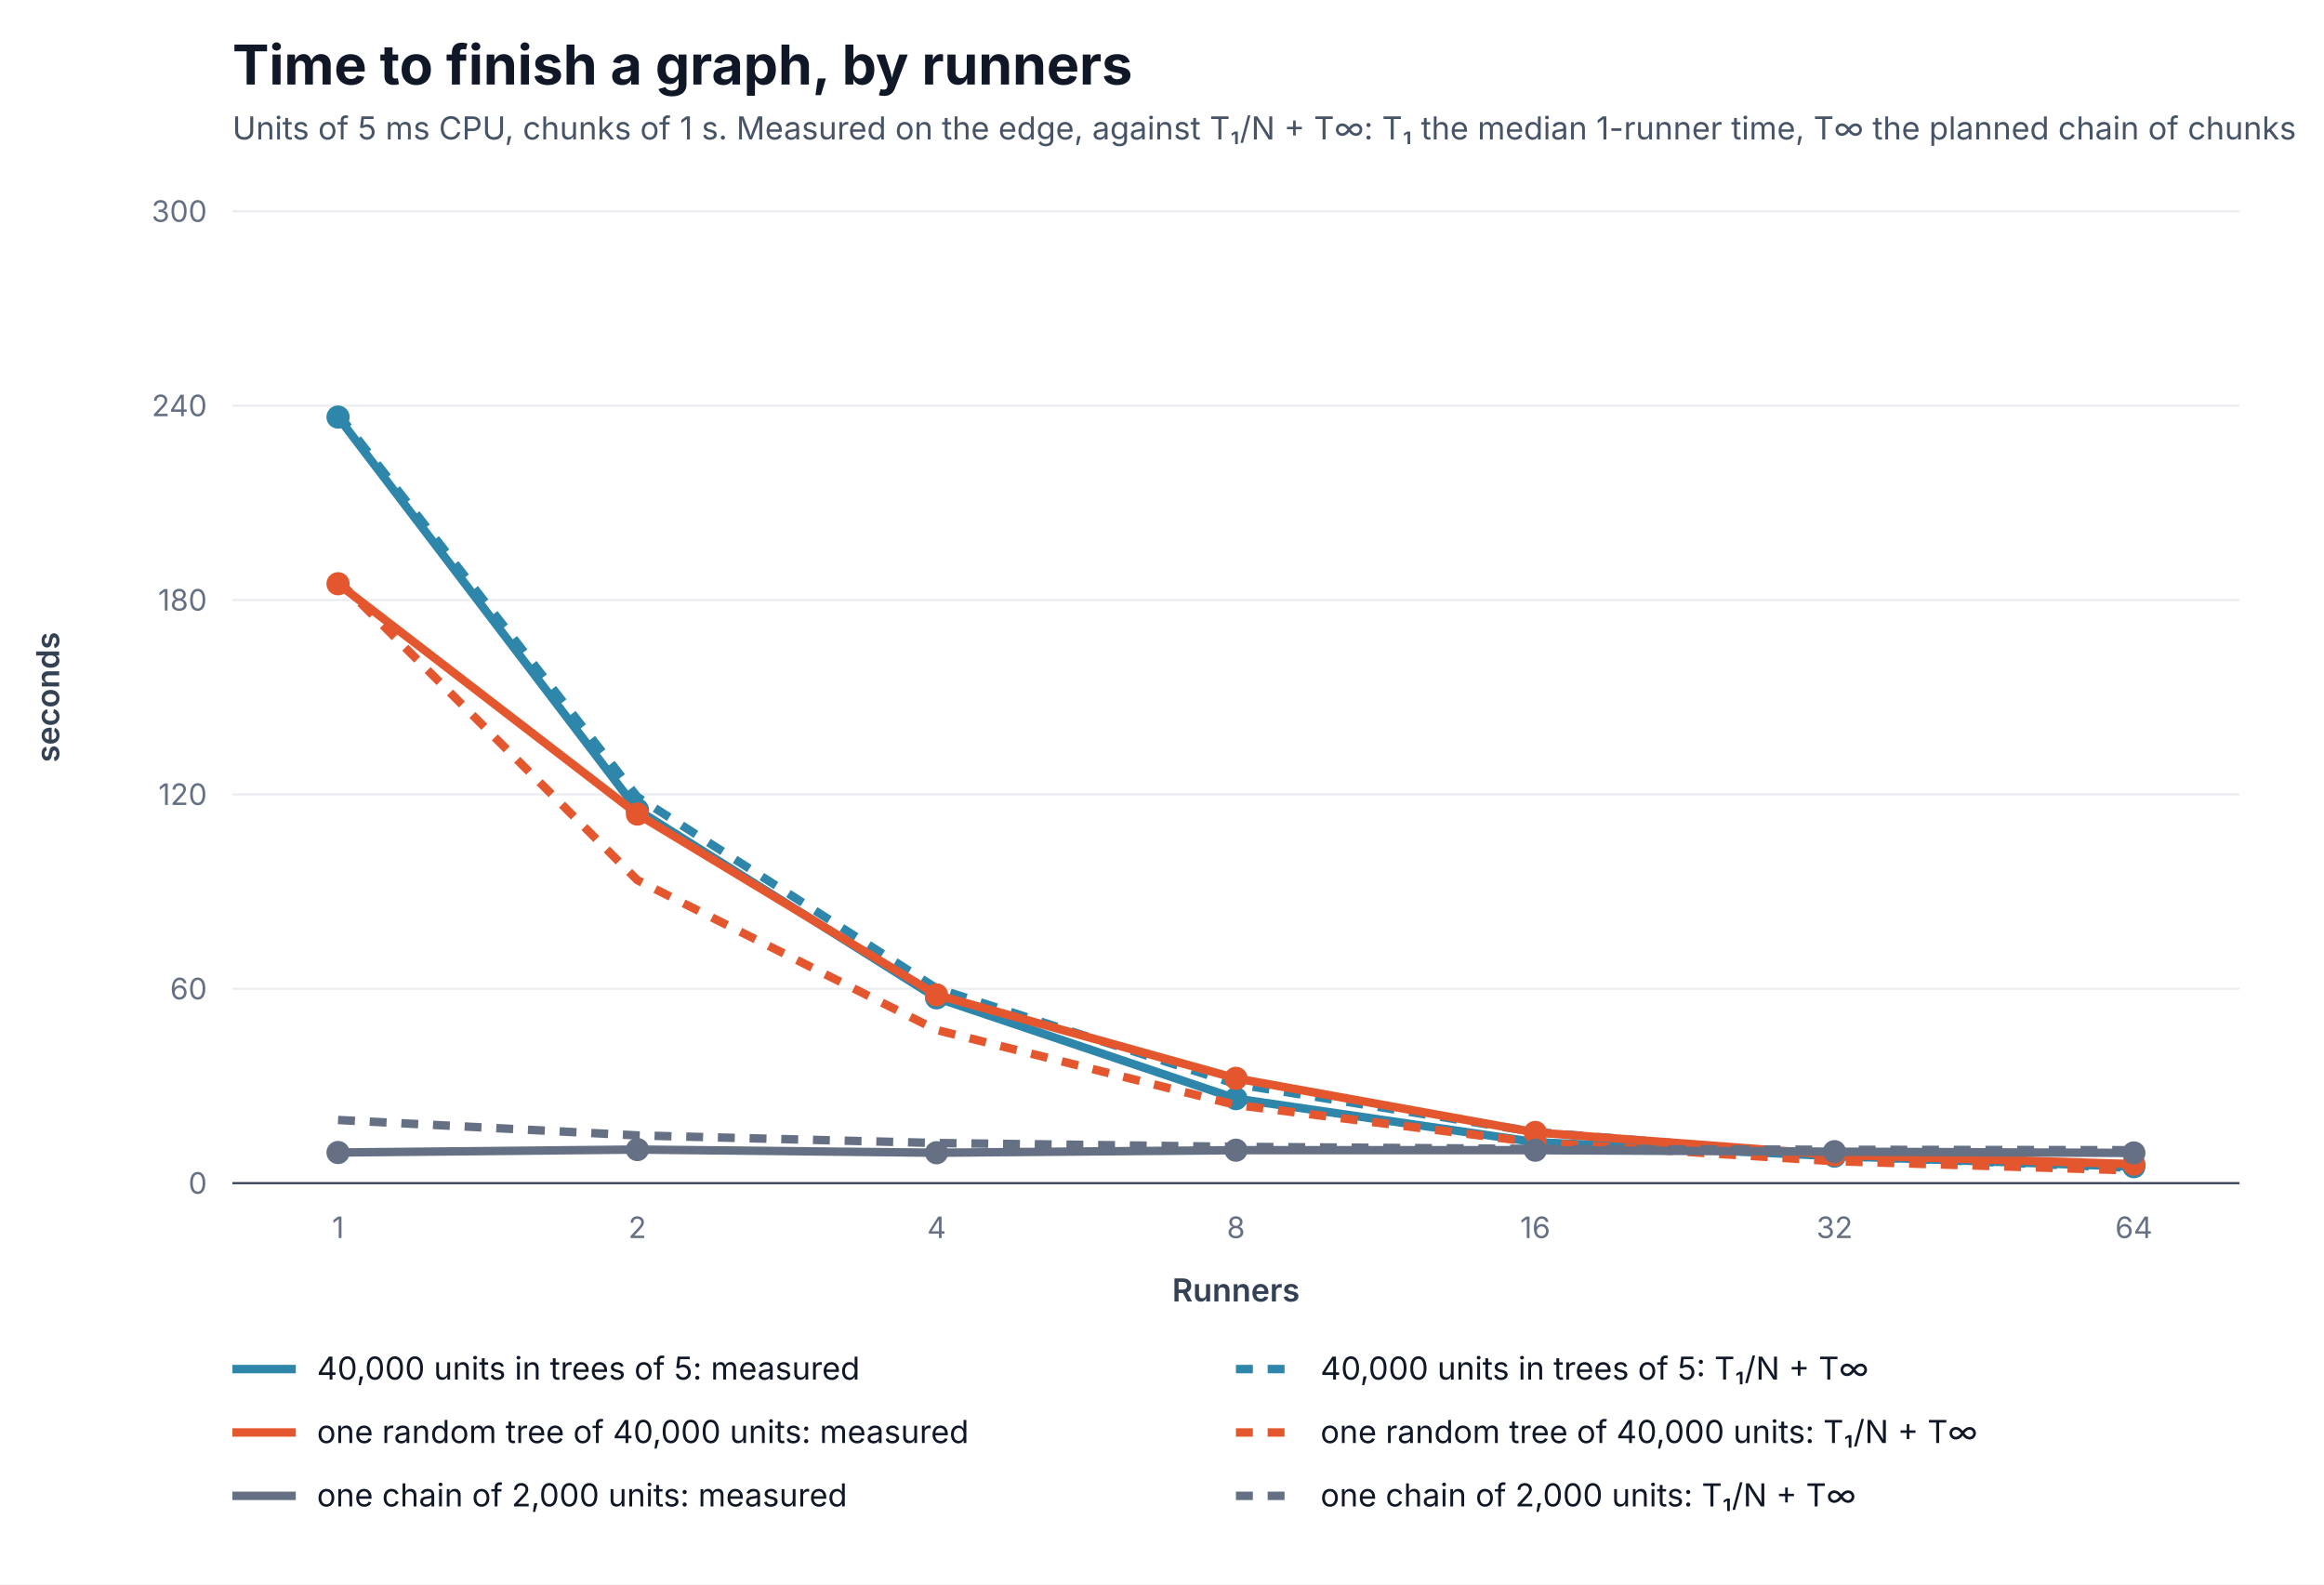
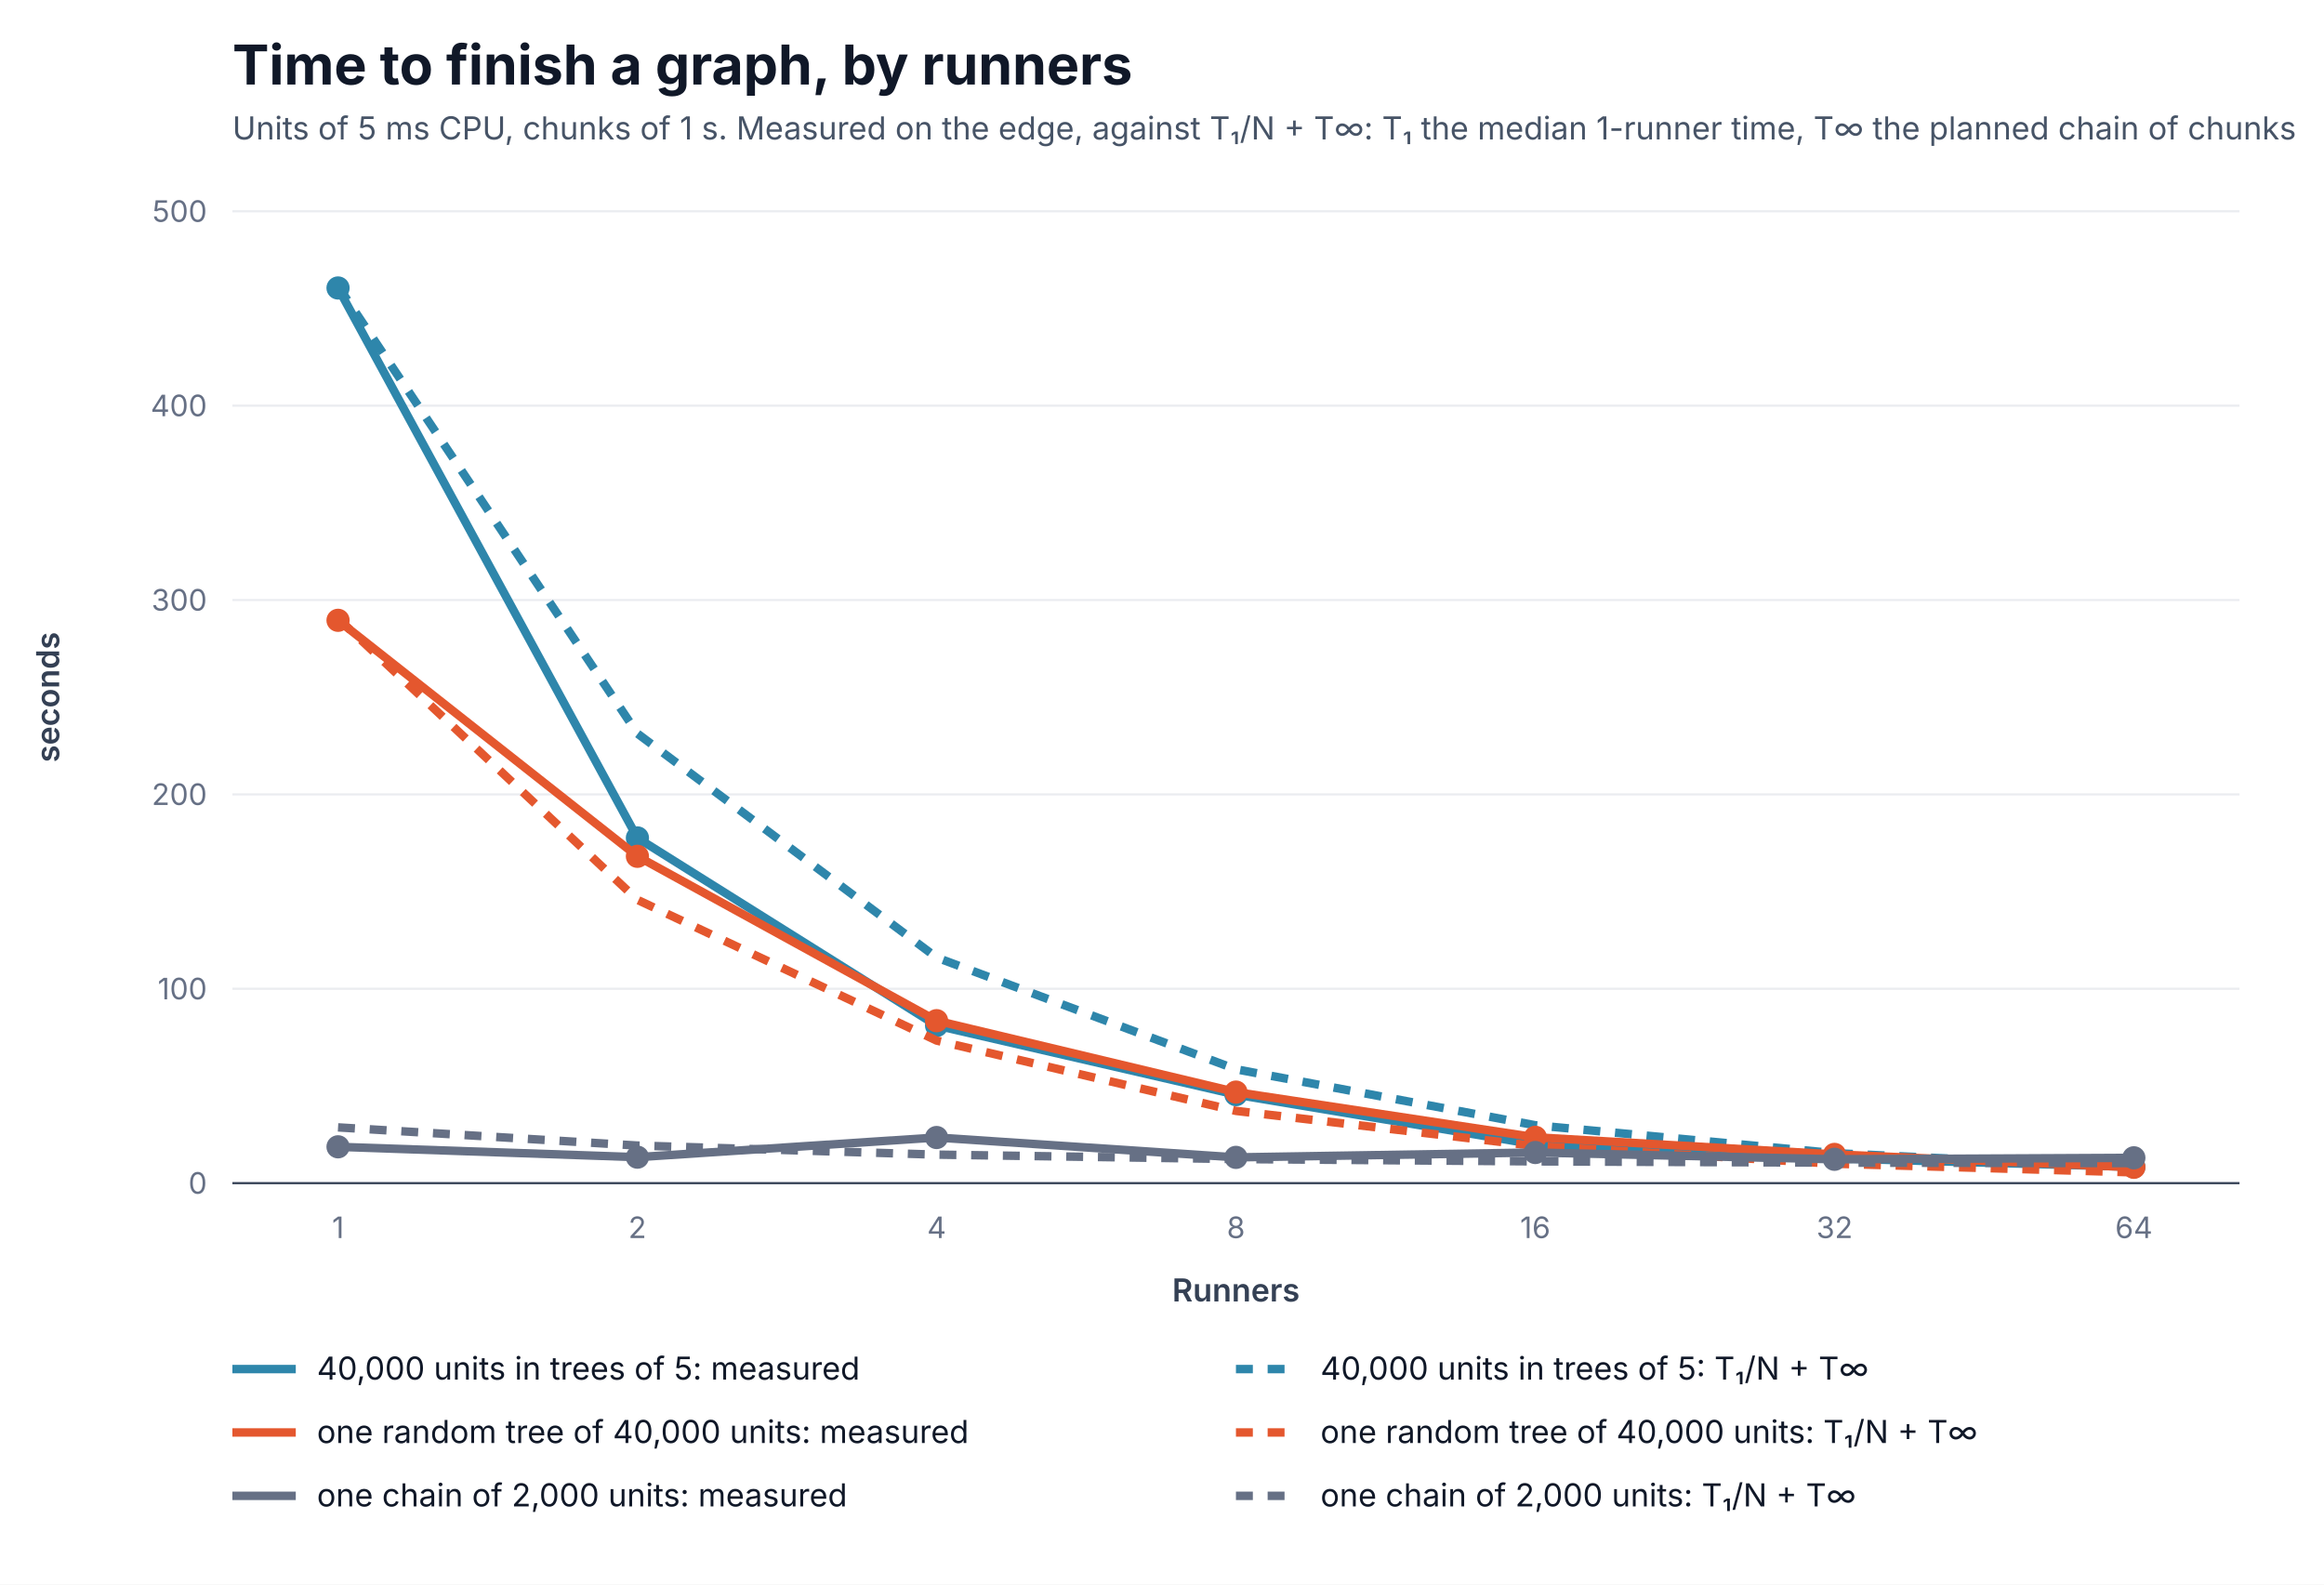
<svg xmlns="http://www.w3.org/2000/svg" width="1100" height="750" viewBox="0 0 1100 750">
  <style>text{font-family:Inter,ui-sans-serif,system-ui,-apple-system,sans-serif;fill:#101828}.title{font-size:26px;font-weight:700}.sub{font-size:15px;fill:#475467}.tick{font-size:14px;fill:#667085}.label{font-size:15px;font-weight:600;fill:#344054}.legend{font-size:15px}</style>
  <rect width="1100" height="750" fill="#fff" />
  <text x="110" y="40" class="title">Time to finish a graph, by runners</text>
  <text x="110" y="66" class="sub">Units of 5 ms CPU, chunks of 1 s. Measured on the edge, against T₁/N + T∞: T₁ the median 1-runner time, T∞ the planned chain of chunks</text>
  <line x1="110" x2="1060" y1="560" y2="560" stroke="#eaecf0" />
  <text x="98" y="565" text-anchor="end" class="tick">0</text>
  <line x1="110" x2="1060" y1="468" y2="468" stroke="#eaecf0" />
-   <text x="98" y="473" text-anchor="end" class="tick">60</text>
+   <text x="98" y="473" text-anchor="end" class="tick">100</text>
  <line x1="110" x2="1060" y1="376" y2="376" stroke="#eaecf0" />
-   <text x="98" y="381" text-anchor="end" class="tick">120</text>
+   <text x="98" y="381" text-anchor="end" class="tick">200</text>
  <line x1="110" x2="1060" y1="284" y2="284" stroke="#eaecf0" />
-   <text x="98" y="289" text-anchor="end" class="tick">180</text>
+   <text x="98" y="289" text-anchor="end" class="tick">300</text>
  <line x1="110" x2="1060" y1="192" y2="192" stroke="#eaecf0" />
-   <text x="98" y="197" text-anchor="end" class="tick">240</text>
+   <text x="98" y="197" text-anchor="end" class="tick">400</text>
  <line x1="110" x2="1060" y1="100" y2="100" stroke="#eaecf0" />
-   <text x="98" y="105" text-anchor="end" class="tick">300</text>
+   <text x="98" y="105" text-anchor="end" class="tick">500</text>
  <line x1="110" x2="1060" y1="560" y2="560" stroke="#344054" />
  <text x="160" y="586" text-anchor="middle" class="tick">1</text>
  <text x="301.667" y="586" text-anchor="middle" class="tick">2</text>
  <text x="443.333" y="586" text-anchor="middle" class="tick">4</text>
  <text x="585" y="586" text-anchor="middle" class="tick">8</text>
  <text x="726.667" y="586" text-anchor="middle" class="tick">16</text>
  <text x="868.333" y="586" text-anchor="middle" class="tick">32</text>
  <text x="1010" y="586" text-anchor="middle" class="tick">64</text>
-   <polyline points="160.0,197.4 301.7,383.3 443.3,472.3 585.0,520.0 726.7,540.6 868.3,547.2 1010.0,552.2" fill="none" stroke="#2e86ab" stroke-width="4" />
-   <circle cx="160.0" cy="197.4" r="5.5" fill="#2e86ab" />
-   <circle cx="301.7" cy="383.3" r="5.5" fill="#2e86ab" />
-   <circle cx="443.3" cy="472.3" r="5.5" fill="#2e86ab" />
-   <circle cx="585.0" cy="520.0" r="5.5" fill="#2e86ab" />
-   <circle cx="726.7" cy="540.6" r="5.5" fill="#2e86ab" />
-   <circle cx="868.3" cy="547.2" r="5.5" fill="#2e86ab" />
-   <circle cx="1010.0" cy="552.2" r="5.5" fill="#2e86ab" />
-   <polyline points="160.0,195.9 301.7,377.2 443.3,467.8 585.0,513.1 726.7,535.8 868.3,547.1 1010.0,552.8" fill="none" stroke="#2e86ab" stroke-width="4" stroke-dasharray="8 7" />
-   <polyline points="160.0,276.3 301.7,385.3 443.3,470.9 585.0,510.4 726.7,536.0 868.3,546.6 1010.0,551.0" fill="none" stroke="#e4572e" stroke-width="4" />
-   <circle cx="160.0" cy="276.3" r="5.5" fill="#e4572e" />
-   <circle cx="301.7" cy="385.3" r="5.5" fill="#e4572e" />
-   <circle cx="443.3" cy="470.9" r="5.5" fill="#e4572e" />
-   <circle cx="585.0" cy="510.4" r="5.5" fill="#e4572e" />
-   <circle cx="726.7" cy="536.0" r="5.5" fill="#e4572e" />
-   <circle cx="868.3" cy="546.6" r="5.5" fill="#e4572e" />
-   <circle cx="1010.0" cy="551.0" r="5.5" fill="#e4572e" />
-   <polyline points="160.0,274.7 301.7,416.6 443.3,487.5 585.0,523.0 726.7,540.7 868.3,549.6 1010.0,554.0" fill="none" stroke="#e4572e" stroke-width="4" stroke-dasharray="8 7" />
-   <polyline points="160.0,545.5 301.7,544.1 443.3,545.6 585.0,544.4 726.7,544.4 868.3,545.1 1010.0,545.7" fill="none" stroke="#667085" stroke-width="4" />
-   <circle cx="160.0" cy="545.5" r="5.5" fill="#667085" />
-   <circle cx="301.7" cy="544.1" r="5.5" fill="#667085" />
-   <circle cx="443.3" cy="545.6" r="5.5" fill="#667085" />
-   <circle cx="585.0" cy="544.4" r="5.5" fill="#667085" />
-   <circle cx="726.7" cy="544.4" r="5.5" fill="#667085" />
-   <circle cx="868.3" cy="545.1" r="5.5" fill="#667085" />
-   <circle cx="1010.0" cy="545.7" r="5.5" fill="#667085" />
-   <polyline points="160.0,530.1 301.7,537.4 443.3,541.0 585.0,542.8 726.7,543.8 868.3,544.2 1010.0,544.4" fill="none" stroke="#667085" stroke-width="4" stroke-dasharray="8 7" />
+   <polyline points="160.0,136.3 301.7,396.6 443.3,485.4 585.0,518.1 726.7,541.7 868.3,548.3 1010.0,552.3" fill="none" stroke="#2e86ab" stroke-width="4" />
+   <circle cx="160.0" cy="136.3" r="5.5" fill="#2e86ab" />
+   <circle cx="301.7" cy="396.6" r="5.5" fill="#2e86ab" />
+   <circle cx="443.3" cy="485.4" r="5.5" fill="#2e86ab" />
+   <circle cx="585.0" cy="518.1" r="5.5" fill="#2e86ab" />
+   <circle cx="726.7" cy="541.7" r="5.5" fill="#2e86ab" />
+   <circle cx="868.3" cy="548.3" r="5.5" fill="#2e86ab" />
+   <circle cx="1010.0" cy="552.3" r="5.5" fill="#2e86ab" />
+   <polyline points="160.0,135.4 301.7,347.2 443.3,453.2 585.0,506.1 726.7,532.6 868.3,545.8 1010.0,552.5" fill="none" stroke="#2e86ab" stroke-width="4" stroke-dasharray="8 7" />
+   <polyline points="160.0,293.6 301.7,405.3 443.3,483.1 585.0,516.9 726.7,538.3 868.3,546.4 1010.0,552.5" fill="none" stroke="#e4572e" stroke-width="4" />
+   <circle cx="160.0" cy="293.6" r="5.5" fill="#e4572e" />
+   <circle cx="301.7" cy="405.3" r="5.5" fill="#e4572e" />
+   <circle cx="443.3" cy="483.1" r="5.5" fill="#e4572e" />
+   <circle cx="585.0" cy="516.9" r="5.5" fill="#e4572e" />
+   <circle cx="726.7" cy="538.3" r="5.5" fill="#e4572e" />
+   <circle cx="868.3" cy="546.4" r="5.5" fill="#e4572e" />
+   <circle cx="1010.0" cy="552.5" r="5.5" fill="#e4572e" />
+   <polyline points="160.0,292.7 301.7,425.9 443.3,492.5 585.0,525.8 726.7,542.4 868.3,550.8 1010.0,554.9" fill="none" stroke="#e4572e" stroke-width="4" stroke-dasharray="8 7" />
+   <polyline points="160.0,542.8 301.7,547.7 443.3,538.4 585.0,547.8 726.7,545.5 868.3,548.7 1010.0,548.0" fill="none" stroke="#667085" stroke-width="4" />
+   <circle cx="160.0" cy="542.8" r="5.5" fill="#667085" />
+   <circle cx="301.7" cy="547.7" r="5.5" fill="#667085" />
+   <circle cx="443.3" cy="538.4" r="5.5" fill="#667085" />
+   <circle cx="585.0" cy="547.8" r="5.5" fill="#667085" />
+   <circle cx="726.7" cy="545.5" r="5.5" fill="#667085" />
+   <circle cx="868.3" cy="548.7" r="5.5" fill="#667085" />
+   <circle cx="1010.0" cy="548.0" r="5.5" fill="#667085" />
+   <polyline points="160.0,533.6 301.7,542.2 443.3,546.5 585.0,548.6 726.7,549.7 868.3,550.3 1010.0,550.5" fill="none" stroke="#667085" stroke-width="4" stroke-dasharray="8 7" />
  <text x="585" y="616" text-anchor="middle" class="label">Runners</text>
  <text transform="translate(28,330) rotate(-90)" text-anchor="middle" class="label">seconds</text>
  <g transform="translate(110,648)">
    <line x1="0" x2="30" y1="0" y2="0" stroke="#2e86ab" stroke-width="4" />
    <text x="40" y="5" class="legend">40,000 units in trees of 5: measured</text>
  </g>
  <g transform="translate(585,648)">
    <line x1="0" x2="30" y1="0" y2="0" stroke="#2e86ab" stroke-width="4" stroke-dasharray="8 7" />
    <text x="40" y="5" class="legend">40,000 units in trees of 5: T₁/N + T∞</text>
  </g>
  <g transform="translate(110,678)">
    <line x1="0" x2="30" y1="0" y2="0" stroke="#e4572e" stroke-width="4" />
    <text x="40" y="5" class="legend">one random tree of 40,000 units: measured</text>
  </g>
  <g transform="translate(585,678)">
    <line x1="0" x2="30" y1="0" y2="0" stroke="#e4572e" stroke-width="4" stroke-dasharray="8 7" />
    <text x="40" y="5" class="legend">one random tree of 40,000 units: T₁/N + T∞</text>
  </g>
  <g transform="translate(110,708)">
    <line x1="0" x2="30" y1="0" y2="0" stroke="#667085" stroke-width="4" />
    <text x="40" y="5" class="legend">one chain of 2,000 units: measured</text>
  </g>
  <g transform="translate(585,708)">
    <line x1="0" x2="30" y1="0" y2="0" stroke="#667085" stroke-width="4" stroke-dasharray="8 7" />
    <text x="40" y="5" class="legend">one chain of 2,000 units: T₁/N + T∞</text>
  </g>
</svg>
